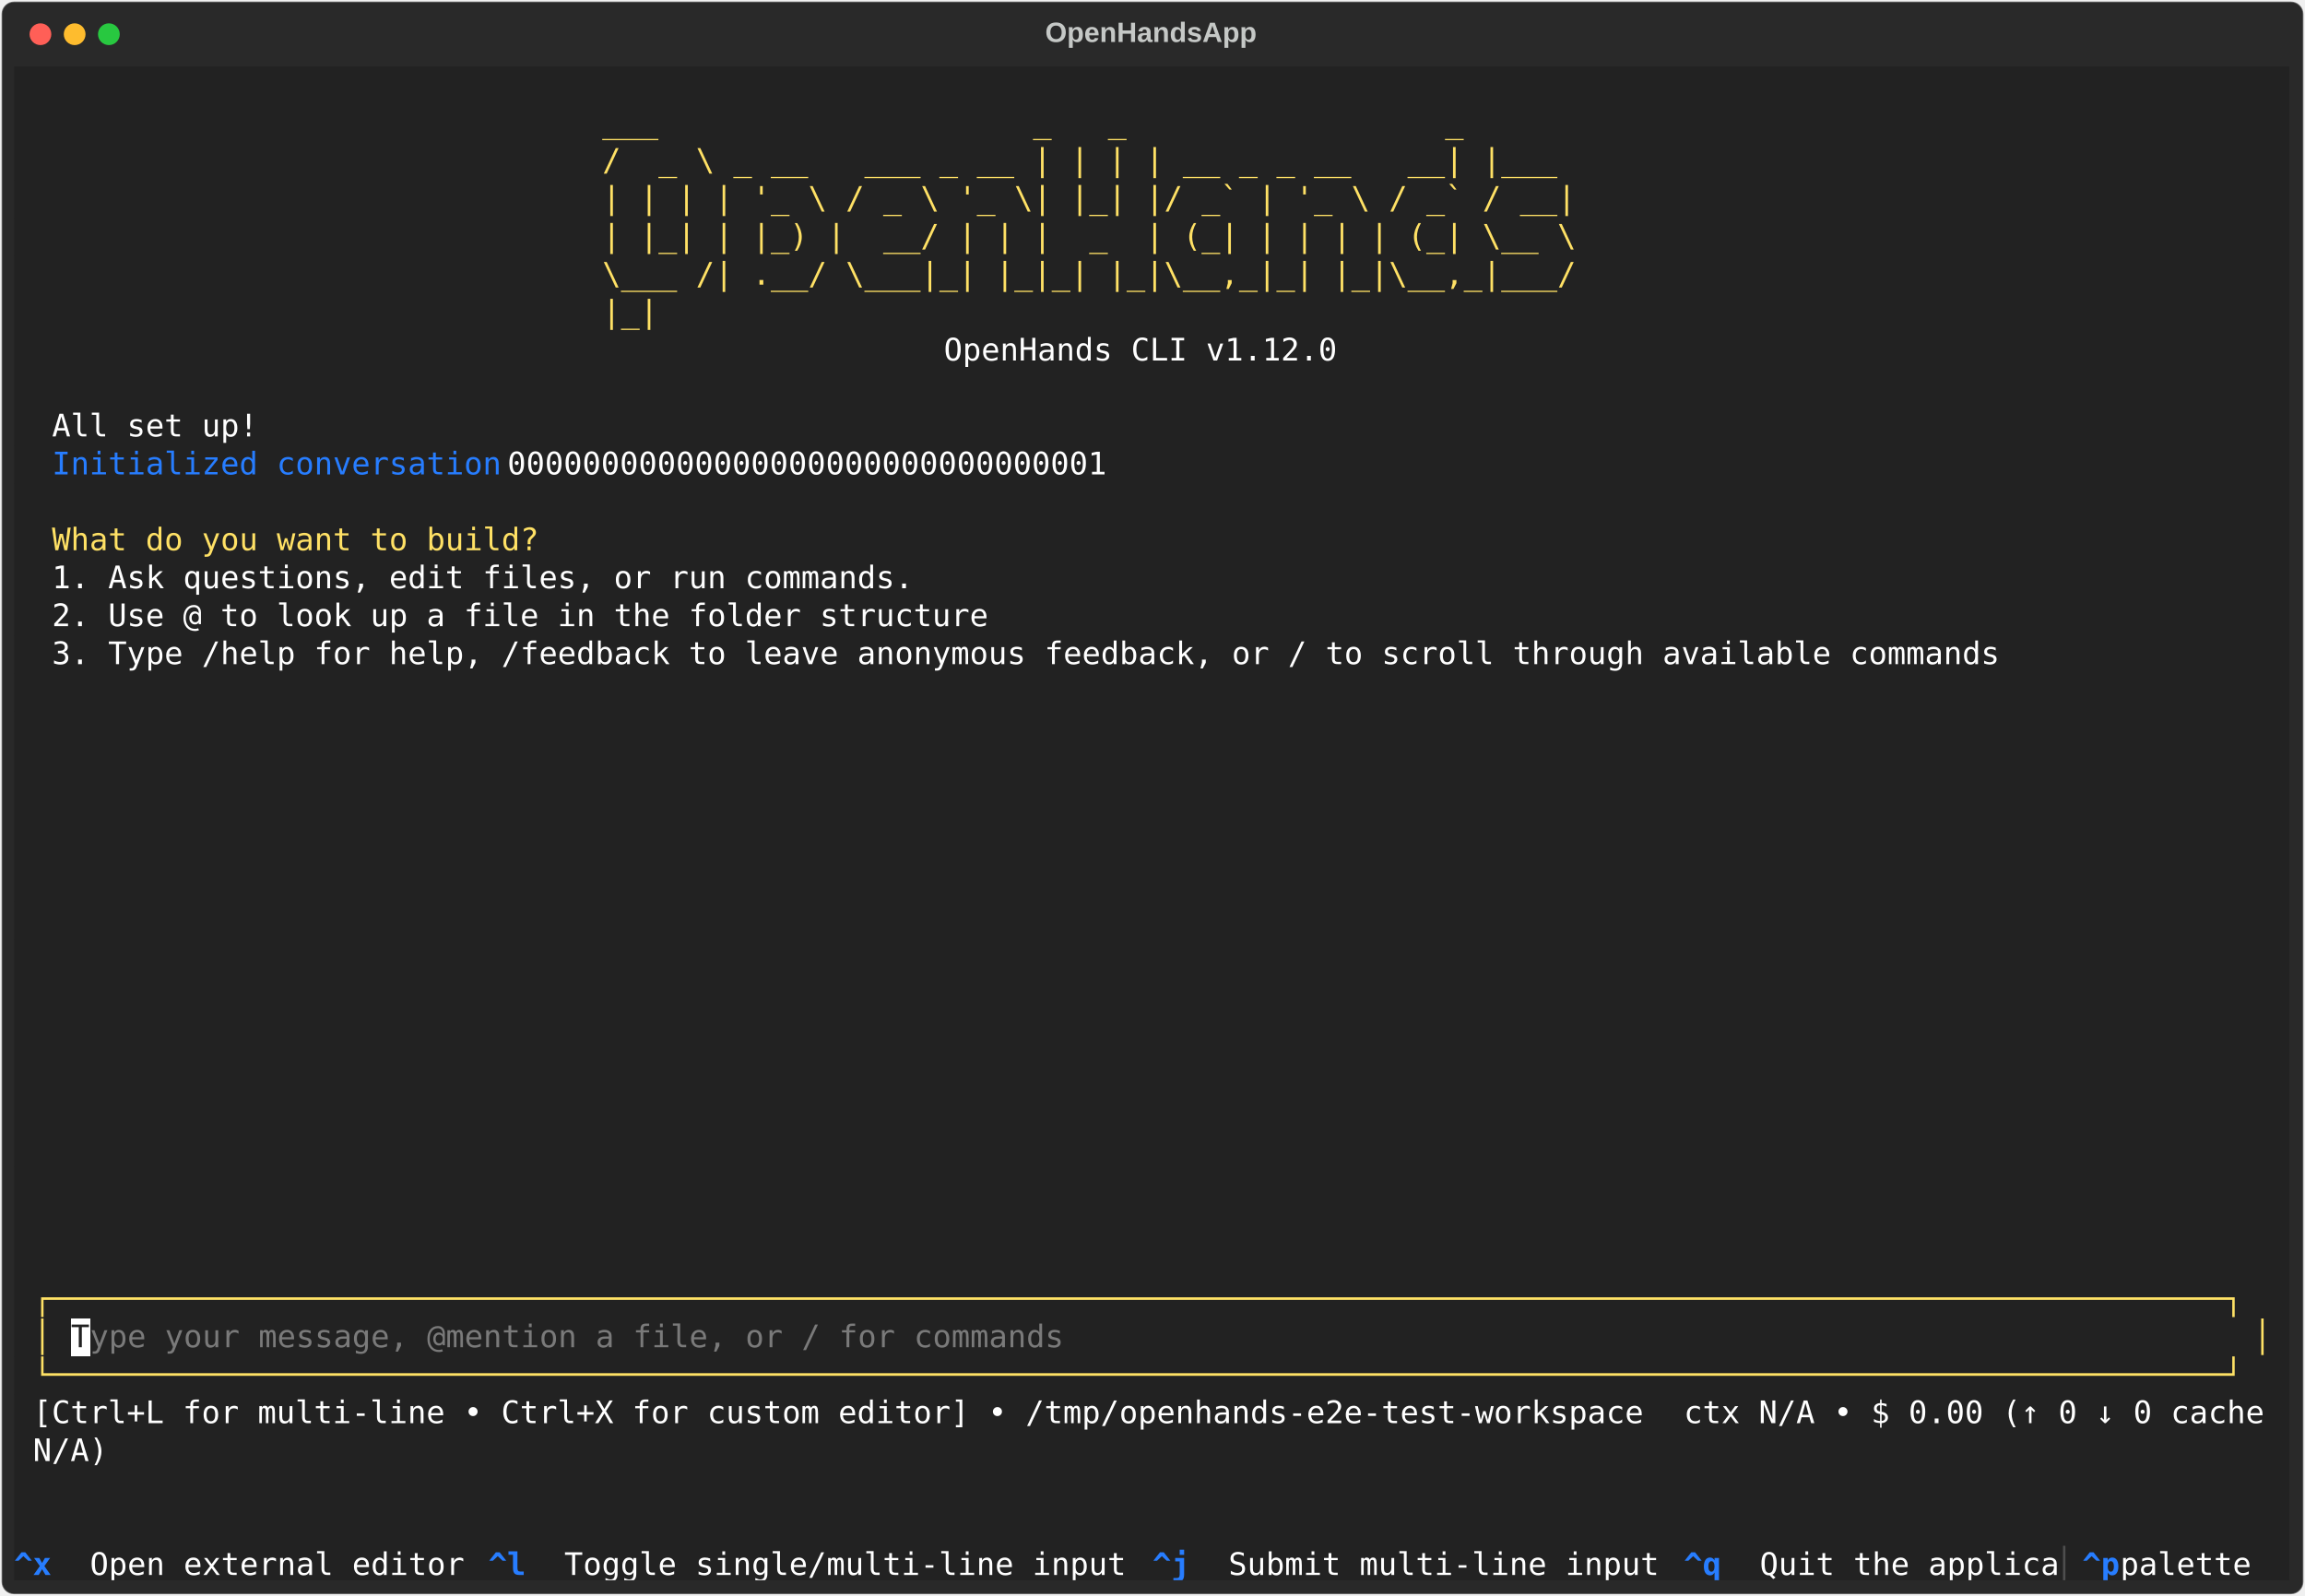
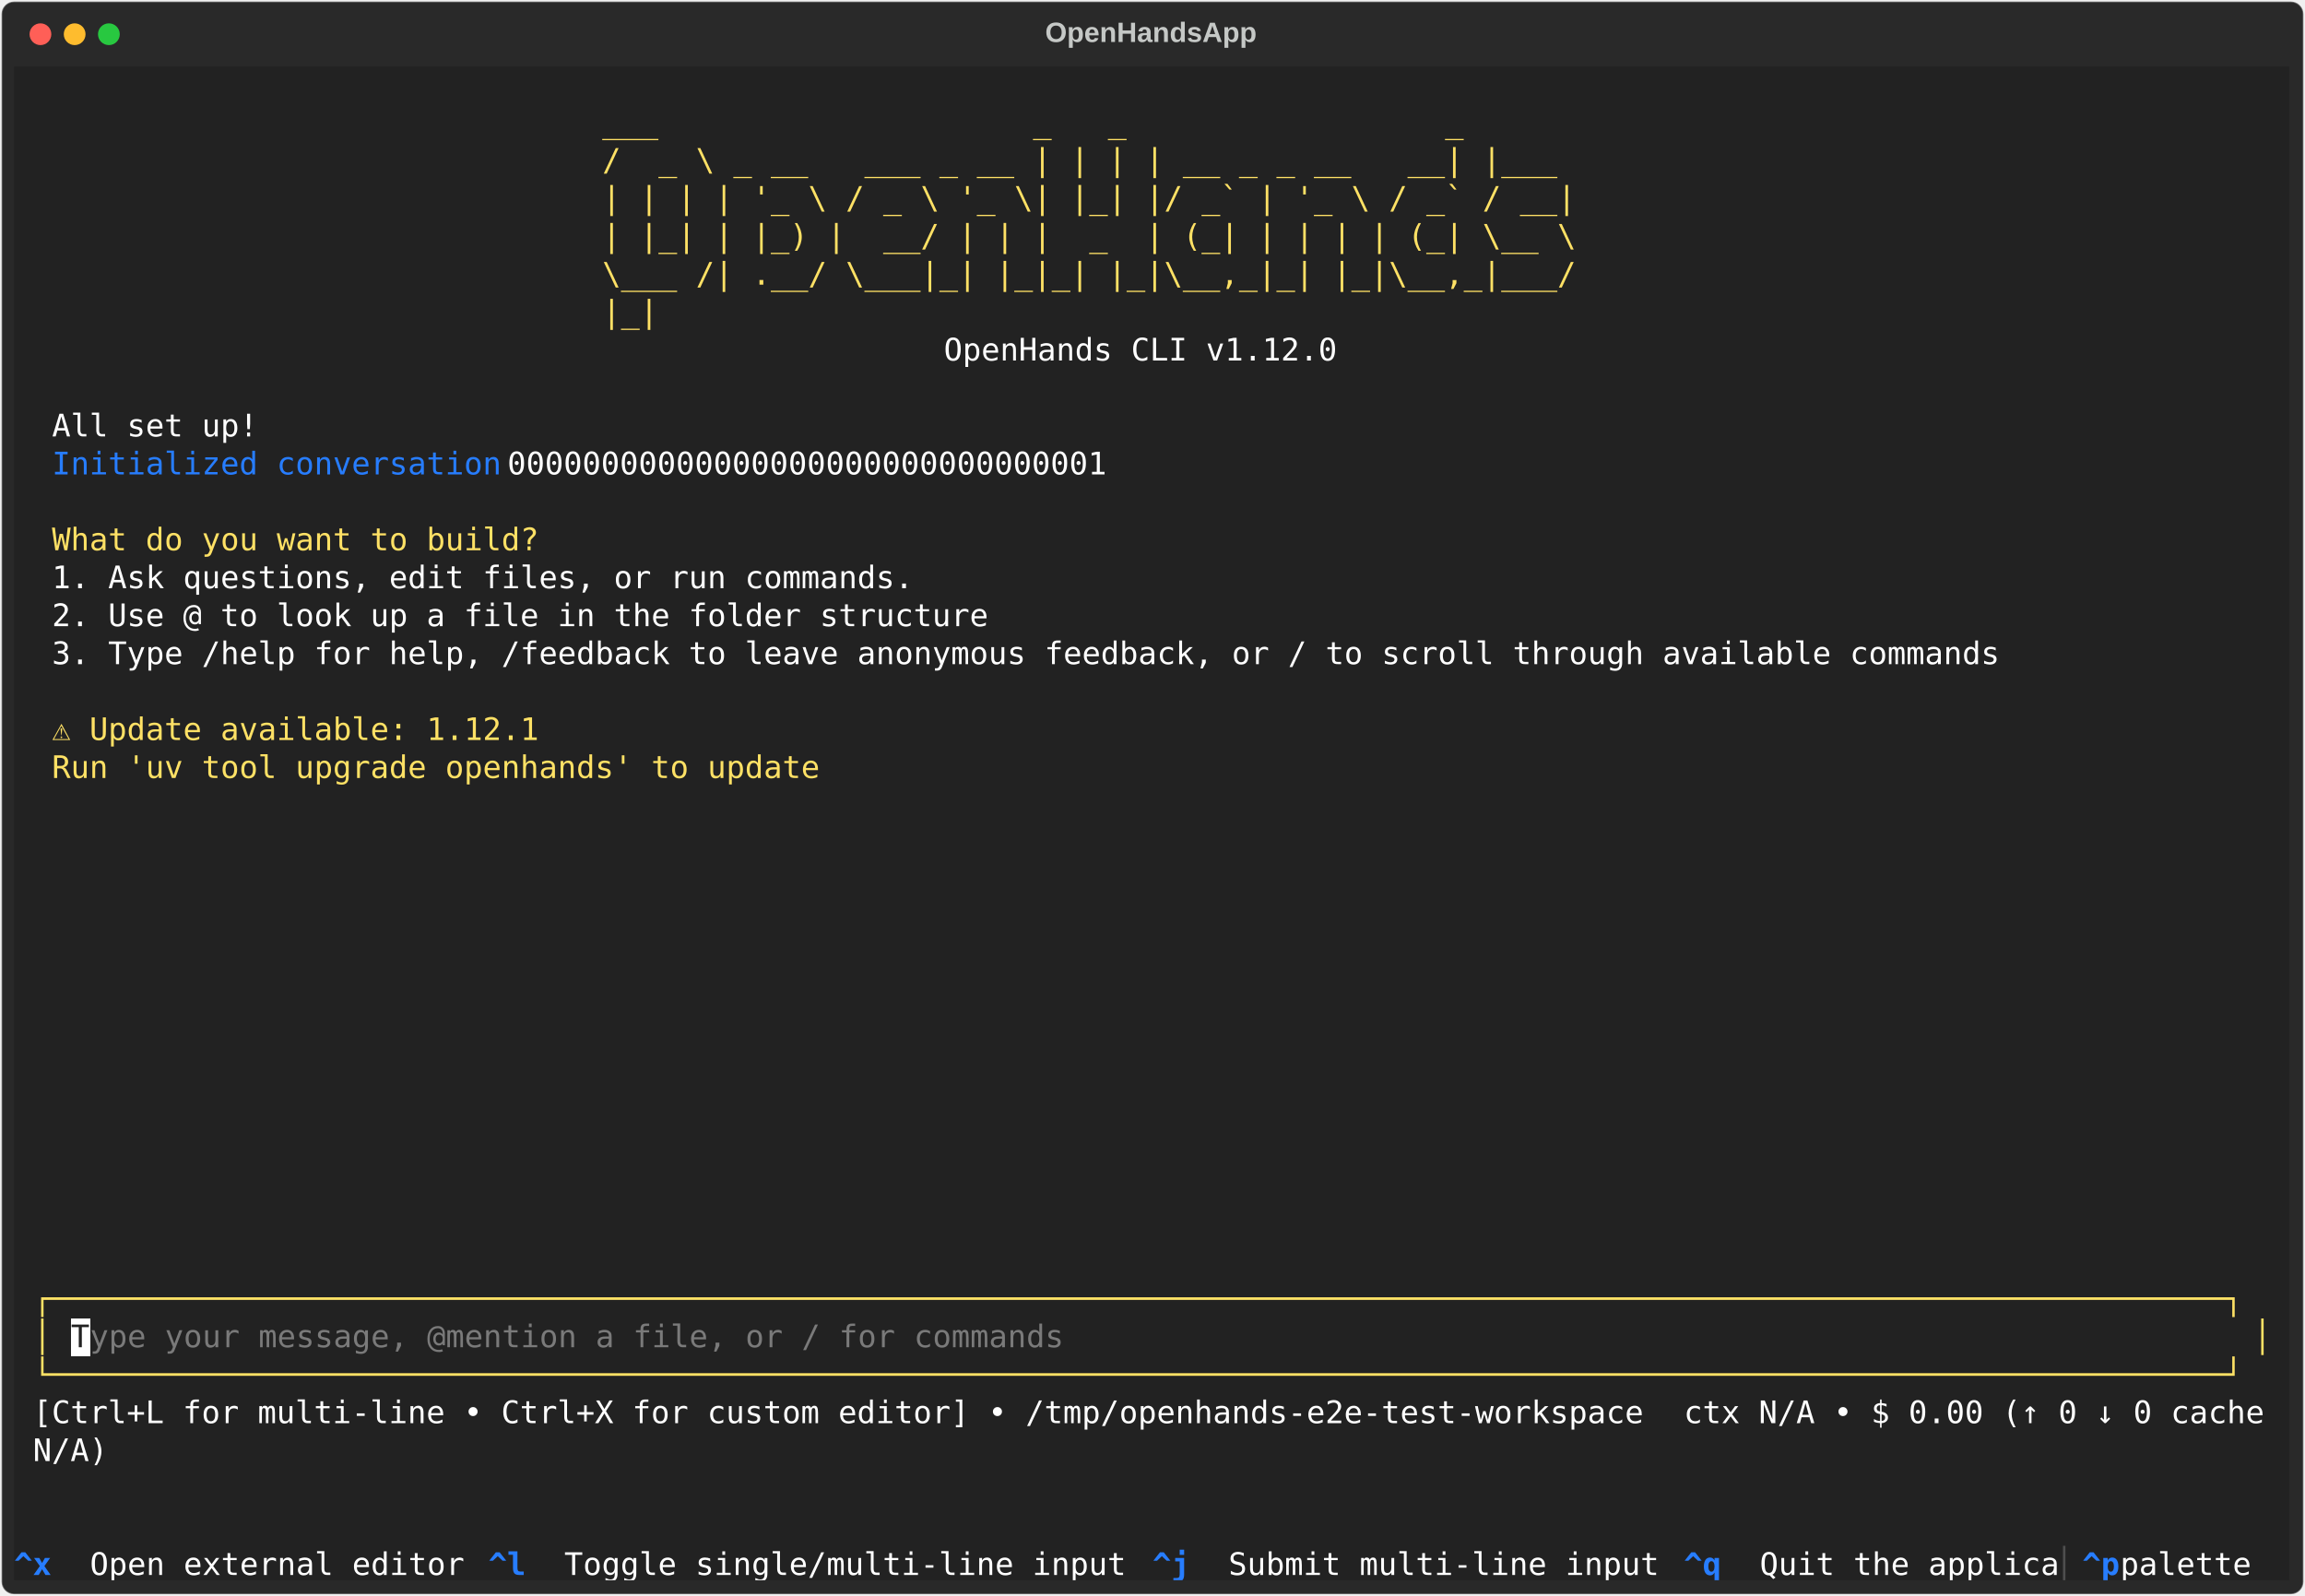
<svg xmlns="http://www.w3.org/2000/svg" class="rich-terminal" viewBox="0 0 1482 1026.0">
  <style>

    @font-face {
        font-family: "Fira Code";
        src: local("FiraCode-Regular"),
                url("https://cdnjs.cloudflare.com/ajax/libs/firacode/6.2.0/woff2/FiraCode-Regular.woff2") format("woff2"),
                url("https://cdnjs.cloudflare.com/ajax/libs/firacode/6.2.0/woff/FiraCode-Regular.woff") format("woff");
        font-style: normal;
        font-weight: 400;
    }
    @font-face {
        font-family: "Fira Code";
        src: local("FiraCode-Bold"),
                url("https://cdnjs.cloudflare.com/ajax/libs/firacode/6.2.0/woff2/FiraCode-Bold.woff2") format("woff2"),
                url("https://cdnjs.cloudflare.com/ajax/libs/firacode/6.2.0/woff/FiraCode-Bold.woff") format("woff");
        font-style: bold;
        font-weight: 700;
    }

    .terminal-matrix {
        font-family: Fira Code, monospace;
        font-size: 20px;
        line-height: 24.4px;
        font-variant-east-asian: full-width;
    }

    .terminal-title {
        font-size: 18px;
        font-weight: bold;
        font-family: arial;
    }

    .terminal-r1 { fill: #c5c8c6 }
.terminal-r2 { fill: #ffe165 }
.terminal-r3 { fill: #ffffff }
.terminal-r4 { fill: #277dff }
.terminal-r5 { fill: #fee165 }
.terminal-r6 { fill: #222222 }
.terminal-r7 { fill: #7a7a7a }
.terminal-r8 { fill: #277dff;font-weight: bold }
.terminal-r9 { fill: #4e4e4e }
    </style>
  <defs>
    <clipPath id="terminal-clip-terminal">
      <rect x="0" y="0" width="1463.0" height="975.0" />
    </clipPath>
    <clipPath id="terminal-line-0">
      <rect x="0" y="1.5" width="1464" height="24.65" />
    </clipPath>
    <clipPath id="terminal-line-1">
      <rect x="0" y="25.9" width="1464" height="24.65" />
    </clipPath>
    <clipPath id="terminal-line-2">
      <rect x="0" y="50.3" width="1464" height="24.65" />
    </clipPath>
    <clipPath id="terminal-line-3">
      <rect x="0" y="74.7" width="1464" height="24.65" />
    </clipPath>
    <clipPath id="terminal-line-4">
      <rect x="0" y="99.1" width="1464" height="24.65" />
    </clipPath>
    <clipPath id="terminal-line-5">
      <rect x="0" y="123.5" width="1464" height="24.65" />
    </clipPath>
    <clipPath id="terminal-line-6">
      <rect x="0" y="147.9" width="1464" height="24.65" />
    </clipPath>
    <clipPath id="terminal-line-7">
      <rect x="0" y="172.3" width="1464" height="24.65" />
    </clipPath>
    <clipPath id="terminal-line-8">
      <rect x="0" y="196.7" width="1464" height="24.65" />
    </clipPath>
    <clipPath id="terminal-line-9">
      <rect x="0" y="221.1" width="1464" height="24.65" />
    </clipPath>
    <clipPath id="terminal-line-10">
      <rect x="0" y="245.5" width="1464" height="24.65" />
    </clipPath>
    <clipPath id="terminal-line-11">
      <rect x="0" y="269.9" width="1464" height="24.65" />
    </clipPath>
    <clipPath id="terminal-line-12">
      <rect x="0" y="294.3" width="1464" height="24.65" />
    </clipPath>
    <clipPath id="terminal-line-13">
      <rect x="0" y="318.7" width="1464" height="24.65" />
    </clipPath>
    <clipPath id="terminal-line-14">
      <rect x="0" y="343.1" width="1464" height="24.65" />
    </clipPath>
    <clipPath id="terminal-line-15">
      <rect x="0" y="367.5" width="1464" height="24.65" />
    </clipPath>
    <clipPath id="terminal-line-16">
      <rect x="0" y="391.9" width="1464" height="24.65" />
    </clipPath>
    <clipPath id="terminal-line-17">
      <rect x="0" y="416.3" width="1464" height="24.65" />
    </clipPath>
    <clipPath id="terminal-line-18">
      <rect x="0" y="440.7" width="1464" height="24.65" />
    </clipPath>
    <clipPath id="terminal-line-19">
      <rect x="0" y="465.1" width="1464" height="24.65" />
    </clipPath>
    <clipPath id="terminal-line-20">
      <rect x="0" y="489.5" width="1464" height="24.65" />
    </clipPath>
    <clipPath id="terminal-line-21">
      <rect x="0" y="513.9" width="1464" height="24.65" />
    </clipPath>
    <clipPath id="terminal-line-22">
      <rect x="0" y="538.3" width="1464" height="24.65" />
    </clipPath>
    <clipPath id="terminal-line-23">
      <rect x="0" y="562.7" width="1464" height="24.65" />
    </clipPath>
    <clipPath id="terminal-line-24">
      <rect x="0" y="587.1" width="1464" height="24.65" />
    </clipPath>
    <clipPath id="terminal-line-25">
      <rect x="0" y="611.5" width="1464" height="24.65" />
    </clipPath>
    <clipPath id="terminal-line-26">
      <rect x="0" y="635.9" width="1464" height="24.65" />
    </clipPath>
    <clipPath id="terminal-line-27">
      <rect x="0" y="660.3" width="1464" height="24.65" />
    </clipPath>
    <clipPath id="terminal-line-28">
      <rect x="0" y="684.7" width="1464" height="24.65" />
    </clipPath>
    <clipPath id="terminal-line-29">
      <rect x="0" y="709.1" width="1464" height="24.65" />
    </clipPath>
    <clipPath id="terminal-line-30">
      <rect x="0" y="733.5" width="1464" height="24.65" />
    </clipPath>
    <clipPath id="terminal-line-31">
      <rect x="0" y="757.9" width="1464" height="24.65" />
    </clipPath>
    <clipPath id="terminal-line-32">
      <rect x="0" y="782.3" width="1464" height="24.65" />
    </clipPath>
    <clipPath id="terminal-line-33">
      <rect x="0" y="806.7" width="1464" height="24.65" />
    </clipPath>
    <clipPath id="terminal-line-34">
      <rect x="0" y="831.1" width="1464" height="24.65" />
    </clipPath>
    <clipPath id="terminal-line-35">
      <rect x="0" y="855.5" width="1464" height="24.65" />
    </clipPath>
    <clipPath id="terminal-line-36">
      <rect x="0" y="879.9" width="1464" height="24.65" />
    </clipPath>
    <clipPath id="terminal-line-37">
      <rect x="0" y="904.3" width="1464" height="24.65" />
    </clipPath>
    <clipPath id="terminal-line-38">
      <rect x="0" y="928.7" width="1464" height="24.65" />
    </clipPath>
  </defs>
  <rect fill="#292929" stroke="rgba(255,255,255,0.35)" stroke-width="1" x="1" y="1" width="1480" height="1024" rx="8" />
  <text class="terminal-title" fill="#c5c8c6" text-anchor="middle" x="740" y="27">OpenHandsApp</text>
  <g transform="translate(26,22)">
    <circle cx="0" cy="0" r="7" fill="#ff5f57" />
    <circle cx="22" cy="0" r="7" fill="#febc2e" />
    <circle cx="44" cy="0" r="7" fill="#28c840" />
  </g>
  <g transform="translate(9, 41)" clip-path="url(#terminal-clip-terminal)">
    <rect fill="#222222" x="0" y="1.5" width="1464" height="24.65" shape-rendering="crispEdges" />
    <rect fill="#222222" x="0" y="25.9" width="378.2" height="24.65" shape-rendering="crispEdges" />
    <rect fill="#222222" x="378.2" y="25.9" width="695.4" height="24.65" shape-rendering="crispEdges" />
    <rect fill="#222222" x="1073.6" y="25.9" width="390.4" height="24.65" shape-rendering="crispEdges" />
    <rect fill="#222222" x="0" y="50.3" width="378.2" height="24.65" shape-rendering="crispEdges" />
    <rect fill="#222222" x="378.2" y="50.3" width="695.4" height="24.65" shape-rendering="crispEdges" />
    <rect fill="#222222" x="1073.6" y="50.3" width="390.4" height="24.65" shape-rendering="crispEdges" />
    <rect fill="#222222" x="0" y="74.7" width="378.2" height="24.65" shape-rendering="crispEdges" />
    <rect fill="#222222" x="378.2" y="74.7" width="695.4" height="24.65" shape-rendering="crispEdges" />
    <rect fill="#222222" x="1073.6" y="74.7" width="390.4" height="24.65" shape-rendering="crispEdges" />
    <rect fill="#222222" x="0" y="99.1" width="378.2" height="24.65" shape-rendering="crispEdges" />
    <rect fill="#222222" x="378.2" y="99.1" width="695.4" height="24.65" shape-rendering="crispEdges" />
    <rect fill="#222222" x="1073.6" y="99.1" width="390.4" height="24.65" shape-rendering="crispEdges" />
    <rect fill="#222222" x="0" y="123.5" width="378.2" height="24.65" shape-rendering="crispEdges" />
    <rect fill="#222222" x="378.2" y="123.5" width="695.4" height="24.65" shape-rendering="crispEdges" />
    <rect fill="#222222" x="1073.6" y="123.5" width="390.4" height="24.65" shape-rendering="crispEdges" />
    <rect fill="#222222" x="0" y="147.9" width="378.2" height="24.65" shape-rendering="crispEdges" />
    <rect fill="#222222" x="378.2" y="147.9" width="695.4" height="24.65" shape-rendering="crispEdges" />
    <rect fill="#222222" x="1073.6" y="147.9" width="390.4" height="24.65" shape-rendering="crispEdges" />
    <rect fill="#222222" x="0" y="172.3" width="597.8" height="24.65" shape-rendering="crispEdges" />
    <rect fill="#222222" x="597.8" y="172.3" width="256.2" height="24.65" shape-rendering="crispEdges" />
    <rect fill="#222222" x="854" y="172.3" width="610" height="24.65" shape-rendering="crispEdges" />
    <rect fill="#222222" x="0" y="196.7" width="1464" height="24.65" shape-rendering="crispEdges" />
    <rect fill="#222222" x="0" y="221.1" width="24.4" height="24.65" shape-rendering="crispEdges" />
    <rect fill="#222222" x="24.4" y="221.1" width="134.2" height="24.65" shape-rendering="crispEdges" />
    <rect fill="#222222" x="158.6" y="221.1" width="1305.4" height="24.65" shape-rendering="crispEdges" />
    <rect fill="#222222" x="0" y="245.5" width="24.4" height="24.65" shape-rendering="crispEdges" />
    <rect fill="#222222" x="24.4" y="245.5" width="292.8" height="24.65" shape-rendering="crispEdges" />
    <rect fill="#222222" x="317.2" y="245.5" width="402.6" height="24.65" shape-rendering="crispEdges" />
    <rect fill="#222222" x="719.8" y="245.5" width="744.2" height="24.65" shape-rendering="crispEdges" />
    <rect fill="#222222" x="0" y="269.9" width="1464" height="24.65" shape-rendering="crispEdges" />
    <rect fill="#222222" x="0" y="294.3" width="24.4" height="24.65" shape-rendering="crispEdges" />
    <rect fill="#222222" x="24.4" y="294.3" width="317.2" height="24.65" shape-rendering="crispEdges" />
    <rect fill="#222222" x="341.6" y="294.3" width="1122.4" height="24.65" shape-rendering="crispEdges" />
    <rect fill="#222222" x="0" y="318.7" width="24.4" height="24.65" shape-rendering="crispEdges" />
    <rect fill="#222222" x="24.4" y="318.7" width="561.2" height="24.65" shape-rendering="crispEdges" />
    <rect fill="#222222" x="585.6" y="318.7" width="878.4" height="24.65" shape-rendering="crispEdges" />
    <rect fill="#222222" x="0" y="343.1" width="24.4" height="24.65" shape-rendering="crispEdges" />
    <rect fill="#222222" x="24.4" y="343.1" width="610" height="24.65" shape-rendering="crispEdges" />
    <rect fill="#222222" x="634.4" y="343.1" width="829.6" height="24.65" shape-rendering="crispEdges" />
    <rect fill="#222222" x="0" y="367.5" width="24.4" height="24.65" shape-rendering="crispEdges" />
    <rect fill="#222222" x="24.4" y="367.5" width="1268.8" height="24.65" shape-rendering="crispEdges" />
    <rect fill="#222222" x="1293.2" y="367.5" width="170.8" height="24.65" shape-rendering="crispEdges" />
    <rect fill="#222222" x="0" y="391.9" width="1464" height="24.65" shape-rendering="crispEdges" />
-     <rect fill="#222222" x="0" y="416.3" width="1464" height="24.65" shape-rendering="crispEdges" />
-     <rect fill="#222222" x="0" y="440.7" width="1464" height="24.65" shape-rendering="crispEdges" />
+     <rect fill="#222222" x="0" y="416.3" width="24.4" height="24.65" shape-rendering="crispEdges" />
+     <rect fill="#222222" x="24.4" y="416.3" width="317.2" height="24.65" shape-rendering="crispEdges" />
+     <rect fill="#222222" x="341.6" y="416.3" width="1122.4" height="24.65" shape-rendering="crispEdges" />
+     <rect fill="#222222" x="0" y="440.7" width="24.4" height="24.65" shape-rendering="crispEdges" />
+     <rect fill="#222222" x="24.4" y="440.7" width="500.2" height="24.65" shape-rendering="crispEdges" />
+     <rect fill="#222222" x="524.6" y="440.7" width="939.4" height="24.65" shape-rendering="crispEdges" />
    <rect fill="#222222" x="0" y="465.1" width="1464" height="24.65" shape-rendering="crispEdges" />
    <rect fill="#222222" x="0" y="489.5" width="1464" height="24.65" shape-rendering="crispEdges" />
    <rect fill="#222222" x="0" y="513.9" width="1464" height="24.65" shape-rendering="crispEdges" />
    <rect fill="#222222" x="0" y="538.3" width="1464" height="24.65" shape-rendering="crispEdges" />
    <rect fill="#222222" x="0" y="562.7" width="1464" height="24.65" shape-rendering="crispEdges" />
    <rect fill="#222222" x="0" y="587.1" width="1464" height="24.65" shape-rendering="crispEdges" />
    <rect fill="#222222" x="0" y="611.5" width="1464" height="24.65" shape-rendering="crispEdges" />
    <rect fill="#222222" x="0" y="635.9" width="1464" height="24.65" shape-rendering="crispEdges" />
    <rect fill="#222222" x="0" y="660.3" width="1464" height="24.65" shape-rendering="crispEdges" />
    <rect fill="#222222" x="0" y="684.7" width="1464" height="24.65" shape-rendering="crispEdges" />
    <rect fill="#222222" x="0" y="709.1" width="1464" height="24.65" shape-rendering="crispEdges" />
    <rect fill="#222222" x="0" y="733.5" width="1464" height="24.65" shape-rendering="crispEdges" />
    <rect fill="#222222" x="0" y="757.9" width="12.2" height="24.65" shape-rendering="crispEdges" />
    <rect fill="#222222" x="12.2" y="757.9" width="12.2" height="24.65" shape-rendering="crispEdges" />
    <rect fill="#222222" x="24.4" y="757.9" width="1439.6" height="24.65" shape-rendering="crispEdges" />
    <rect fill="#222222" x="0" y="782.3" width="12.2" height="24.65" shape-rendering="crispEdges" />
    <rect fill="#222222" x="12.2" y="782.3" width="1439.6" height="24.65" shape-rendering="crispEdges" />
    <rect fill="#222222" x="1451.8" y="782.3" width="12.2" height="24.65" shape-rendering="crispEdges" />
    <rect fill="#222222" x="0" y="806.7" width="12.2" height="24.65" shape-rendering="crispEdges" />
    <rect fill="#222222" x="12.2" y="806.7" width="12.2" height="24.65" shape-rendering="crispEdges" />
    <rect fill="#222222" x="24.4" y="806.7" width="12.2" height="24.65" shape-rendering="crispEdges" />
    <rect fill="#ffffff" x="36.6" y="806.7" width="12.2" height="24.65" shape-rendering="crispEdges" />
    <rect fill="#222222" x="48.8" y="806.7" width="634.4" height="24.65" shape-rendering="crispEdges" />
    <rect fill="#222222" x="683.2" y="806.7" width="756.4" height="24.65" shape-rendering="crispEdges" />
    <rect fill="#222222" x="1439.6" y="806.7" width="12.2" height="24.65" shape-rendering="crispEdges" />
    <rect fill="#222222" x="1451.8" y="806.7" width="12.2" height="24.65" shape-rendering="crispEdges" />
    <rect fill="#222222" x="0" y="831.1" width="12.2" height="24.65" shape-rendering="crispEdges" />
    <rect fill="#222222" x="12.2" y="831.1" width="1439.6" height="24.65" shape-rendering="crispEdges" />
    <rect fill="#222222" x="1451.8" y="831.1" width="12.2" height="24.65" shape-rendering="crispEdges" />
    <rect fill="#222222" x="0" y="855.5" width="12.2" height="24.65" shape-rendering="crispEdges" />
    <rect fill="#222222" x="12.2" y="855.5" width="1061.4" height="24.65" shape-rendering="crispEdges" />
    <rect fill="#222222" x="1073.6" y="855.5" width="378.2" height="24.65" shape-rendering="crispEdges" />
    <rect fill="#222222" x="1451.8" y="855.5" width="12.2" height="24.65" shape-rendering="crispEdges" />
    <rect fill="#222222" x="0" y="879.9" width="12.2" height="24.65" shape-rendering="crispEdges" />
    <rect fill="#222222" x="12.2" y="879.9" width="48.8" height="24.65" shape-rendering="crispEdges" />
    <rect fill="#222222" x="61" y="879.9" width="1403" height="24.65" shape-rendering="crispEdges" />
    <rect fill="#222222" x="0" y="904.3" width="1464" height="24.65" shape-rendering="crispEdges" />
    <rect fill="#222222" x="0" y="928.7" width="1464" height="24.65" shape-rendering="crispEdges" />
    <rect fill="#222222" x="0" y="953.1" width="48.8" height="24.65" shape-rendering="crispEdges" />
    <rect fill="#222222" x="48.8" y="953.1" width="256.2" height="24.65" shape-rendering="crispEdges" />
    <rect fill="#222222" x="305" y="953.1" width="48.8" height="24.65" shape-rendering="crispEdges" />
    <rect fill="#222222" x="353.8" y="953.1" width="378.2" height="24.65" shape-rendering="crispEdges" />
    <rect fill="#222222" x="732" y="953.1" width="48.8" height="24.65" shape-rendering="crispEdges" />
    <rect fill="#222222" x="780.8" y="953.1" width="292.8" height="24.65" shape-rendering="crispEdges" />
    <rect fill="#222222" x="1073.6" y="953.1" width="48.8" height="24.65" shape-rendering="crispEdges" />
    <rect fill="#222222" x="1122.4" y="953.1" width="195.2" height="24.65" shape-rendering="crispEdges" />
    <rect fill="#222222" x="1317.6" y="953.1" width="12.2" height="24.65" shape-rendering="crispEdges" />
    <rect fill="#222222" x="1329.8" y="953.1" width="24.4" height="24.65" shape-rendering="crispEdges" />
    <rect fill="#222222" x="1354.2" y="953.1" width="97.6" height="24.65" shape-rendering="crispEdges" />
    <rect fill="#222222" x="1451.8" y="953.1" width="12.2" height="24.65" shape-rendering="crispEdges" />
    <g class="terminal-matrix">
      <text class="terminal-r1" x="1464" y="20" textLength="12.2" clip-path="url(#terminal-line-0)">
</text>
      <text class="terminal-r2" x="378.2" y="44.4" textLength="695.4" clip-path="url(#terminal-line-1)">     ___                    _   _                 _      </text>
      <text class="terminal-r1" x="1464" y="44.4" textLength="12.2" clip-path="url(#terminal-line-1)">
</text>
      <text class="terminal-r2" x="378.2" y="68.8" textLength="695.4" clip-path="url(#terminal-line-2)">    /  _ \ _ __   ___ _ __ | | | | __ _ _ __   __| |___  </text>
      <text class="terminal-r1" x="1464" y="68.8" textLength="12.2" clip-path="url(#terminal-line-2)">
</text>
      <text class="terminal-r2" x="378.2" y="93.2" textLength="695.4" clip-path="url(#terminal-line-3)">    | | | | '_ \ / _ \ '_ \| |_| |/ _` | '_ \ / _` / __| </text>
      <text class="terminal-r1" x="1464" y="93.2" textLength="12.2" clip-path="url(#terminal-line-3)">
</text>
      <text class="terminal-r2" x="378.2" y="117.6" textLength="695.4" clip-path="url(#terminal-line-4)">    | |_| | |_) |  __/ | | |  _  | (_| | | | | (_| \__ \ </text>
      <text class="terminal-r1" x="1464" y="117.6" textLength="12.2" clip-path="url(#terminal-line-4)">
</text>
      <text class="terminal-r2" x="378.2" y="142" textLength="695.4" clip-path="url(#terminal-line-5)">    \___ /| .__/ \___|_| |_|_| |_|\__,_|_| |_|\__,_|___/ </text>
      <text class="terminal-r1" x="1464" y="142" textLength="12.2" clip-path="url(#terminal-line-5)">
</text>
      <text class="terminal-r2" x="378.2" y="166.4" textLength="695.4" clip-path="url(#terminal-line-6)">          |_|                                            </text>
      <text class="terminal-r1" x="1464" y="166.4" textLength="12.2" clip-path="url(#terminal-line-6)">
</text>
      <text class="terminal-r3" x="597.8" y="190.8" textLength="256.2" clip-path="url(#terminal-line-7)">OpenHands CLI v1.12.0</text>
      <text class="terminal-r1" x="1464" y="190.8" textLength="12.2" clip-path="url(#terminal-line-7)">
</text>
      <text class="terminal-r1" x="1464" y="215.2" textLength="12.2" clip-path="url(#terminal-line-8)">
</text>
      <text class="terminal-r3" x="24.4" y="239.6" textLength="134.2" clip-path="url(#terminal-line-9)">All set up!</text>
      <text class="terminal-r1" x="1464" y="239.6" textLength="12.2" clip-path="url(#terminal-line-9)">
</text>
      <text class="terminal-r4" x="24.4" y="264" textLength="292.8" clip-path="url(#terminal-line-10)">Initialized conversation</text>
      <text class="terminal-r3" x="317.2" y="264" textLength="402.6" clip-path="url(#terminal-line-10)"> 00000000000000000000000000000001</text>
      <text class="terminal-r1" x="1464" y="264" textLength="12.2" clip-path="url(#terminal-line-10)">
</text>
      <text class="terminal-r1" x="1464" y="288.4" textLength="12.2" clip-path="url(#terminal-line-11)">
</text>
      <text class="terminal-r2" x="24.4" y="312.8" textLength="317.2" clip-path="url(#terminal-line-12)">What do you want to build?</text>
      <text class="terminal-r1" x="1464" y="312.8" textLength="12.2" clip-path="url(#terminal-line-12)">
</text>
      <text class="terminal-r3" x="24.4" y="337.2" textLength="561.2" clip-path="url(#terminal-line-13)">1. Ask questions, edit files, or run commands.</text>
      <text class="terminal-r1" x="1464" y="337.2" textLength="12.2" clip-path="url(#terminal-line-13)">
</text>
      <text class="terminal-r3" x="24.4" y="361.6" textLength="610" clip-path="url(#terminal-line-14)">2. Use @ to look up a file in the folder structure</text>
      <text class="terminal-r1" x="1464" y="361.6" textLength="12.2" clip-path="url(#terminal-line-14)">
</text>
      <text class="terminal-r3" x="24.4" y="386" textLength="1268.8" clip-path="url(#terminal-line-15)">3. Type /help for help, /feedback to leave anonymous feedback, or / to scroll through available commands</text>
      <text class="terminal-r1" x="1464" y="386" textLength="12.2" clip-path="url(#terminal-line-15)">
</text>
      <text class="terminal-r1" x="1464" y="410.4" textLength="12.2" clip-path="url(#terminal-line-16)">
</text>
+       <text class="terminal-r2" x="24.4" y="434.8" textLength="317.2" clip-path="url(#terminal-line-17)">⚠ Update available: 1.12.1</text>
      <text class="terminal-r1" x="1464" y="434.8" textLength="12.2" clip-path="url(#terminal-line-17)">
</text>
+       <text class="terminal-r5" x="24.4" y="459.2" textLength="500.2" clip-path="url(#terminal-line-18)">Run 'uv tool upgrade openhands' to update</text>
      <text class="terminal-r1" x="1464" y="459.2" textLength="12.2" clip-path="url(#terminal-line-18)">
</text>
      <text class="terminal-r1" x="1464" y="483.6" textLength="12.2" clip-path="url(#terminal-line-19)">
</text>
      <text class="terminal-r1" x="1464" y="508" textLength="12.2" clip-path="url(#terminal-line-20)">
</text>
      <text class="terminal-r1" x="1464" y="532.4" textLength="12.2" clip-path="url(#terminal-line-21)">
</text>
      <text class="terminal-r1" x="1464" y="556.8" textLength="12.2" clip-path="url(#terminal-line-22)">
</text>
      <text class="terminal-r1" x="1464" y="581.2" textLength="12.2" clip-path="url(#terminal-line-23)">
</text>
      <text class="terminal-r1" x="1464" y="605.6" textLength="12.2" clip-path="url(#terminal-line-24)">
</text>
      <text class="terminal-r1" x="1464" y="630" textLength="12.2" clip-path="url(#terminal-line-25)">
</text>
      <text class="terminal-r1" x="1464" y="654.4" textLength="12.2" clip-path="url(#terminal-line-26)">
</text>
      <text class="terminal-r1" x="1464" y="678.8" textLength="12.2" clip-path="url(#terminal-line-27)">
</text>
      <text class="terminal-r1" x="1464" y="703.2" textLength="12.2" clip-path="url(#terminal-line-28)">
</text>
      <text class="terminal-r1" x="1464" y="727.6" textLength="12.2" clip-path="url(#terminal-line-29)">
</text>
      <text class="terminal-r1" x="1464" y="752" textLength="12.2" clip-path="url(#terminal-line-30)">
</text>
      <text class="terminal-r1" x="1464" y="776.4" textLength="12.2" clip-path="url(#terminal-line-31)">
</text>
      <text class="terminal-r5" x="12.2" y="800.8" textLength="1439.6" clip-path="url(#terminal-line-32)">┌────────────────────────────────────────────────────────────────────────────────────────────────────────────────────┐</text>
      <text class="terminal-r1" x="1464" y="800.8" textLength="12.2" clip-path="url(#terminal-line-32)">
</text>
      <text class="terminal-r5" x="12.2" y="825.2" textLength="12.2" clip-path="url(#terminal-line-33)">│</text>
      <text class="terminal-r6" x="36.6" y="825.2" textLength="12.2" clip-path="url(#terminal-line-33)">T</text>
      <text class="terminal-r7" x="48.8" y="825.2" textLength="634.4" clip-path="url(#terminal-line-33)">ype your message, @mention a file, or / for commands</text>
      <text class="terminal-r5" x="1439.6" y="825.2" textLength="12.2" clip-path="url(#terminal-line-33)">│</text>
      <text class="terminal-r1" x="1464" y="825.2" textLength="12.2" clip-path="url(#terminal-line-33)">
</text>
      <text class="terminal-r5" x="12.2" y="849.6" textLength="1439.6" clip-path="url(#terminal-line-34)">└────────────────────────────────────────────────────────────────────────────────────────────────────────────────────┘</text>
      <text class="terminal-r1" x="1464" y="849.6" textLength="12.2" clip-path="url(#terminal-line-34)">
</text>
      <text class="terminal-r3" x="12.2" y="874" textLength="1061.4" clip-path="url(#terminal-line-35)">[Ctrl+L for multi-line • Ctrl+X for custom editor] • /tmp/openhands-e2e-test-workspace </text>
      <text class="terminal-r3" x="1073.6" y="874" textLength="378.2" clip-path="url(#terminal-line-35)">ctx N/A • $ 0.00 (↑ 0 ↓ 0 cache</text>
      <text class="terminal-r1" x="1464" y="874" textLength="12.2" clip-path="url(#terminal-line-35)">
</text>
      <text class="terminal-r3" x="12.2" y="898.4" textLength="48.8" clip-path="url(#terminal-line-36)">N/A)</text>
      <text class="terminal-r1" x="1464" y="898.4" textLength="12.2" clip-path="url(#terminal-line-36)">
</text>
      <text class="terminal-r1" x="1464" y="922.8" textLength="12.2" clip-path="url(#terminal-line-37)">
</text>
      <text class="terminal-r1" x="1464" y="947.2" textLength="12.2" clip-path="url(#terminal-line-38)">
</text>
      <text class="terminal-r8" x="0" y="971.6" textLength="48.8" clip-path="url(#terminal-line-39)"> ^x </text>
      <text class="terminal-r3" x="48.8" y="971.6" textLength="256.2" clip-path="url(#terminal-line-39)">Open external editor </text>
      <text class="terminal-r8" x="305" y="971.6" textLength="48.8" clip-path="url(#terminal-line-39)"> ^l </text>
      <text class="terminal-r3" x="353.8" y="971.6" textLength="378.2" clip-path="url(#terminal-line-39)">Toggle single/multi-line input </text>
      <text class="terminal-r8" x="732" y="971.6" textLength="48.8" clip-path="url(#terminal-line-39)"> ^j </text>
      <text class="terminal-r3" x="780.8" y="971.6" textLength="292.8" clip-path="url(#terminal-line-39)">Submit multi-line input </text>
      <text class="terminal-r8" x="1073.6" y="971.6" textLength="48.8" clip-path="url(#terminal-line-39)"> ^q </text>
      <text class="terminal-r3" x="1122.4" y="971.6" textLength="195.2" clip-path="url(#terminal-line-39)">Quit the applica</text>
      <text class="terminal-r9" x="1317.6" y="971.6" textLength="12.2" clip-path="url(#terminal-line-39)">▏</text>
      <text class="terminal-r8" x="1329.8" y="971.6" textLength="24.4" clip-path="url(#terminal-line-39)">^p</text>
      <text class="terminal-r3" x="1354.2" y="971.6" textLength="97.6" clip-path="url(#terminal-line-39)"> palette</text>
    </g>
  </g>
</svg>
